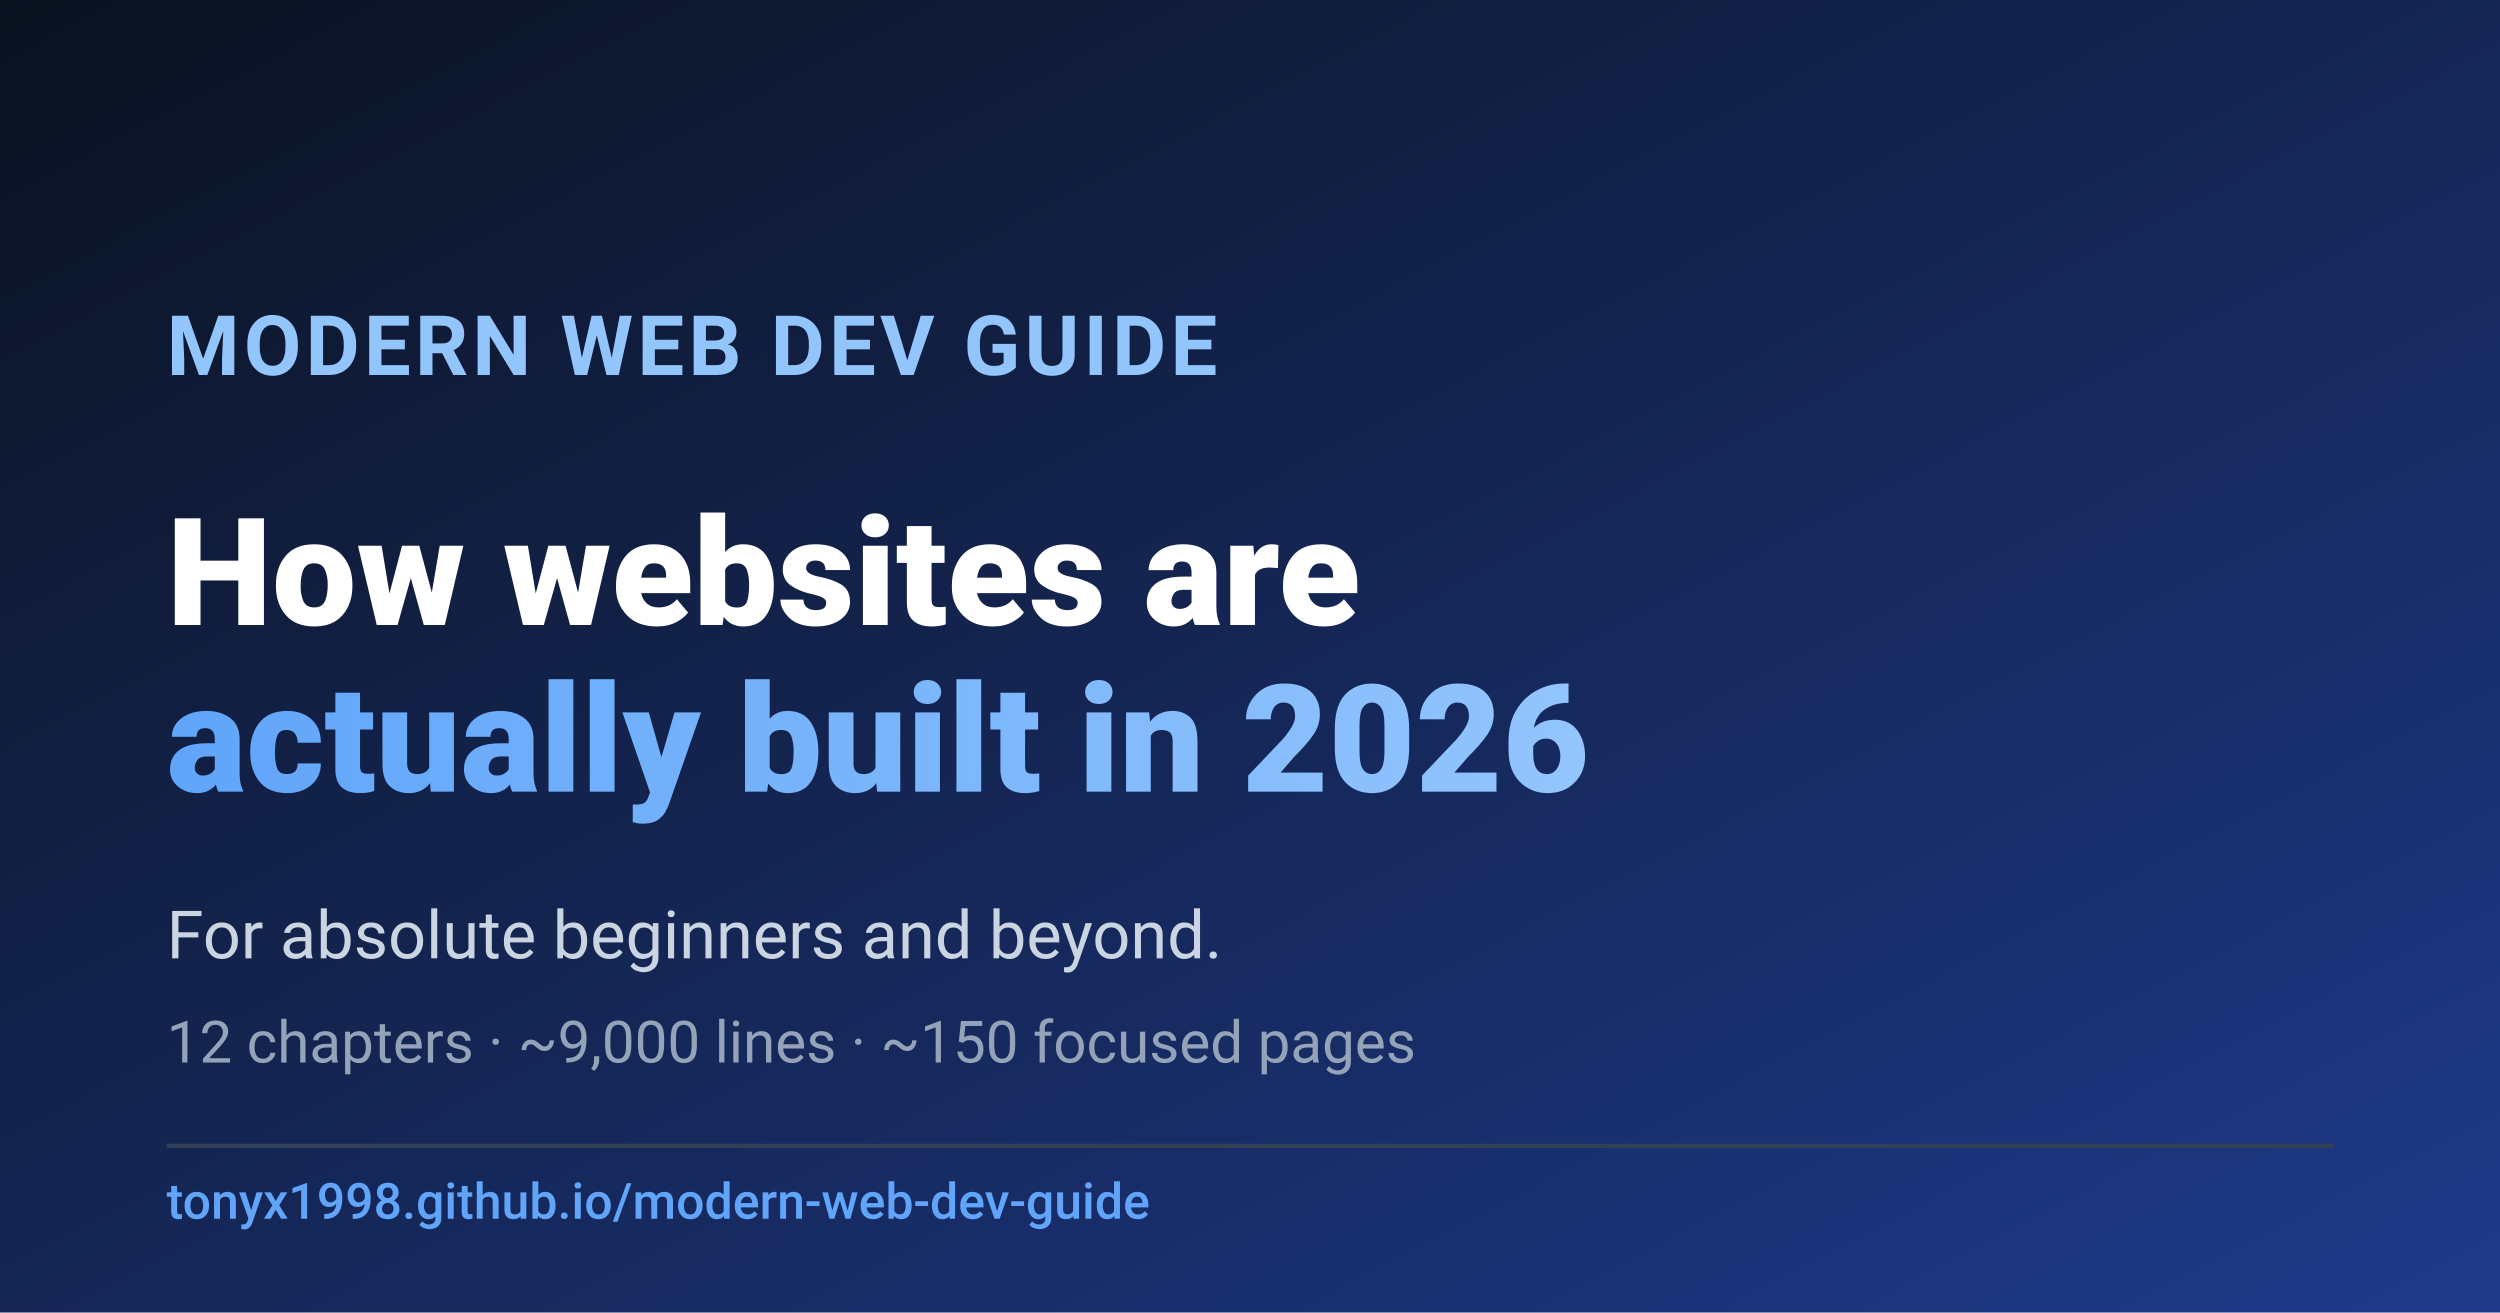
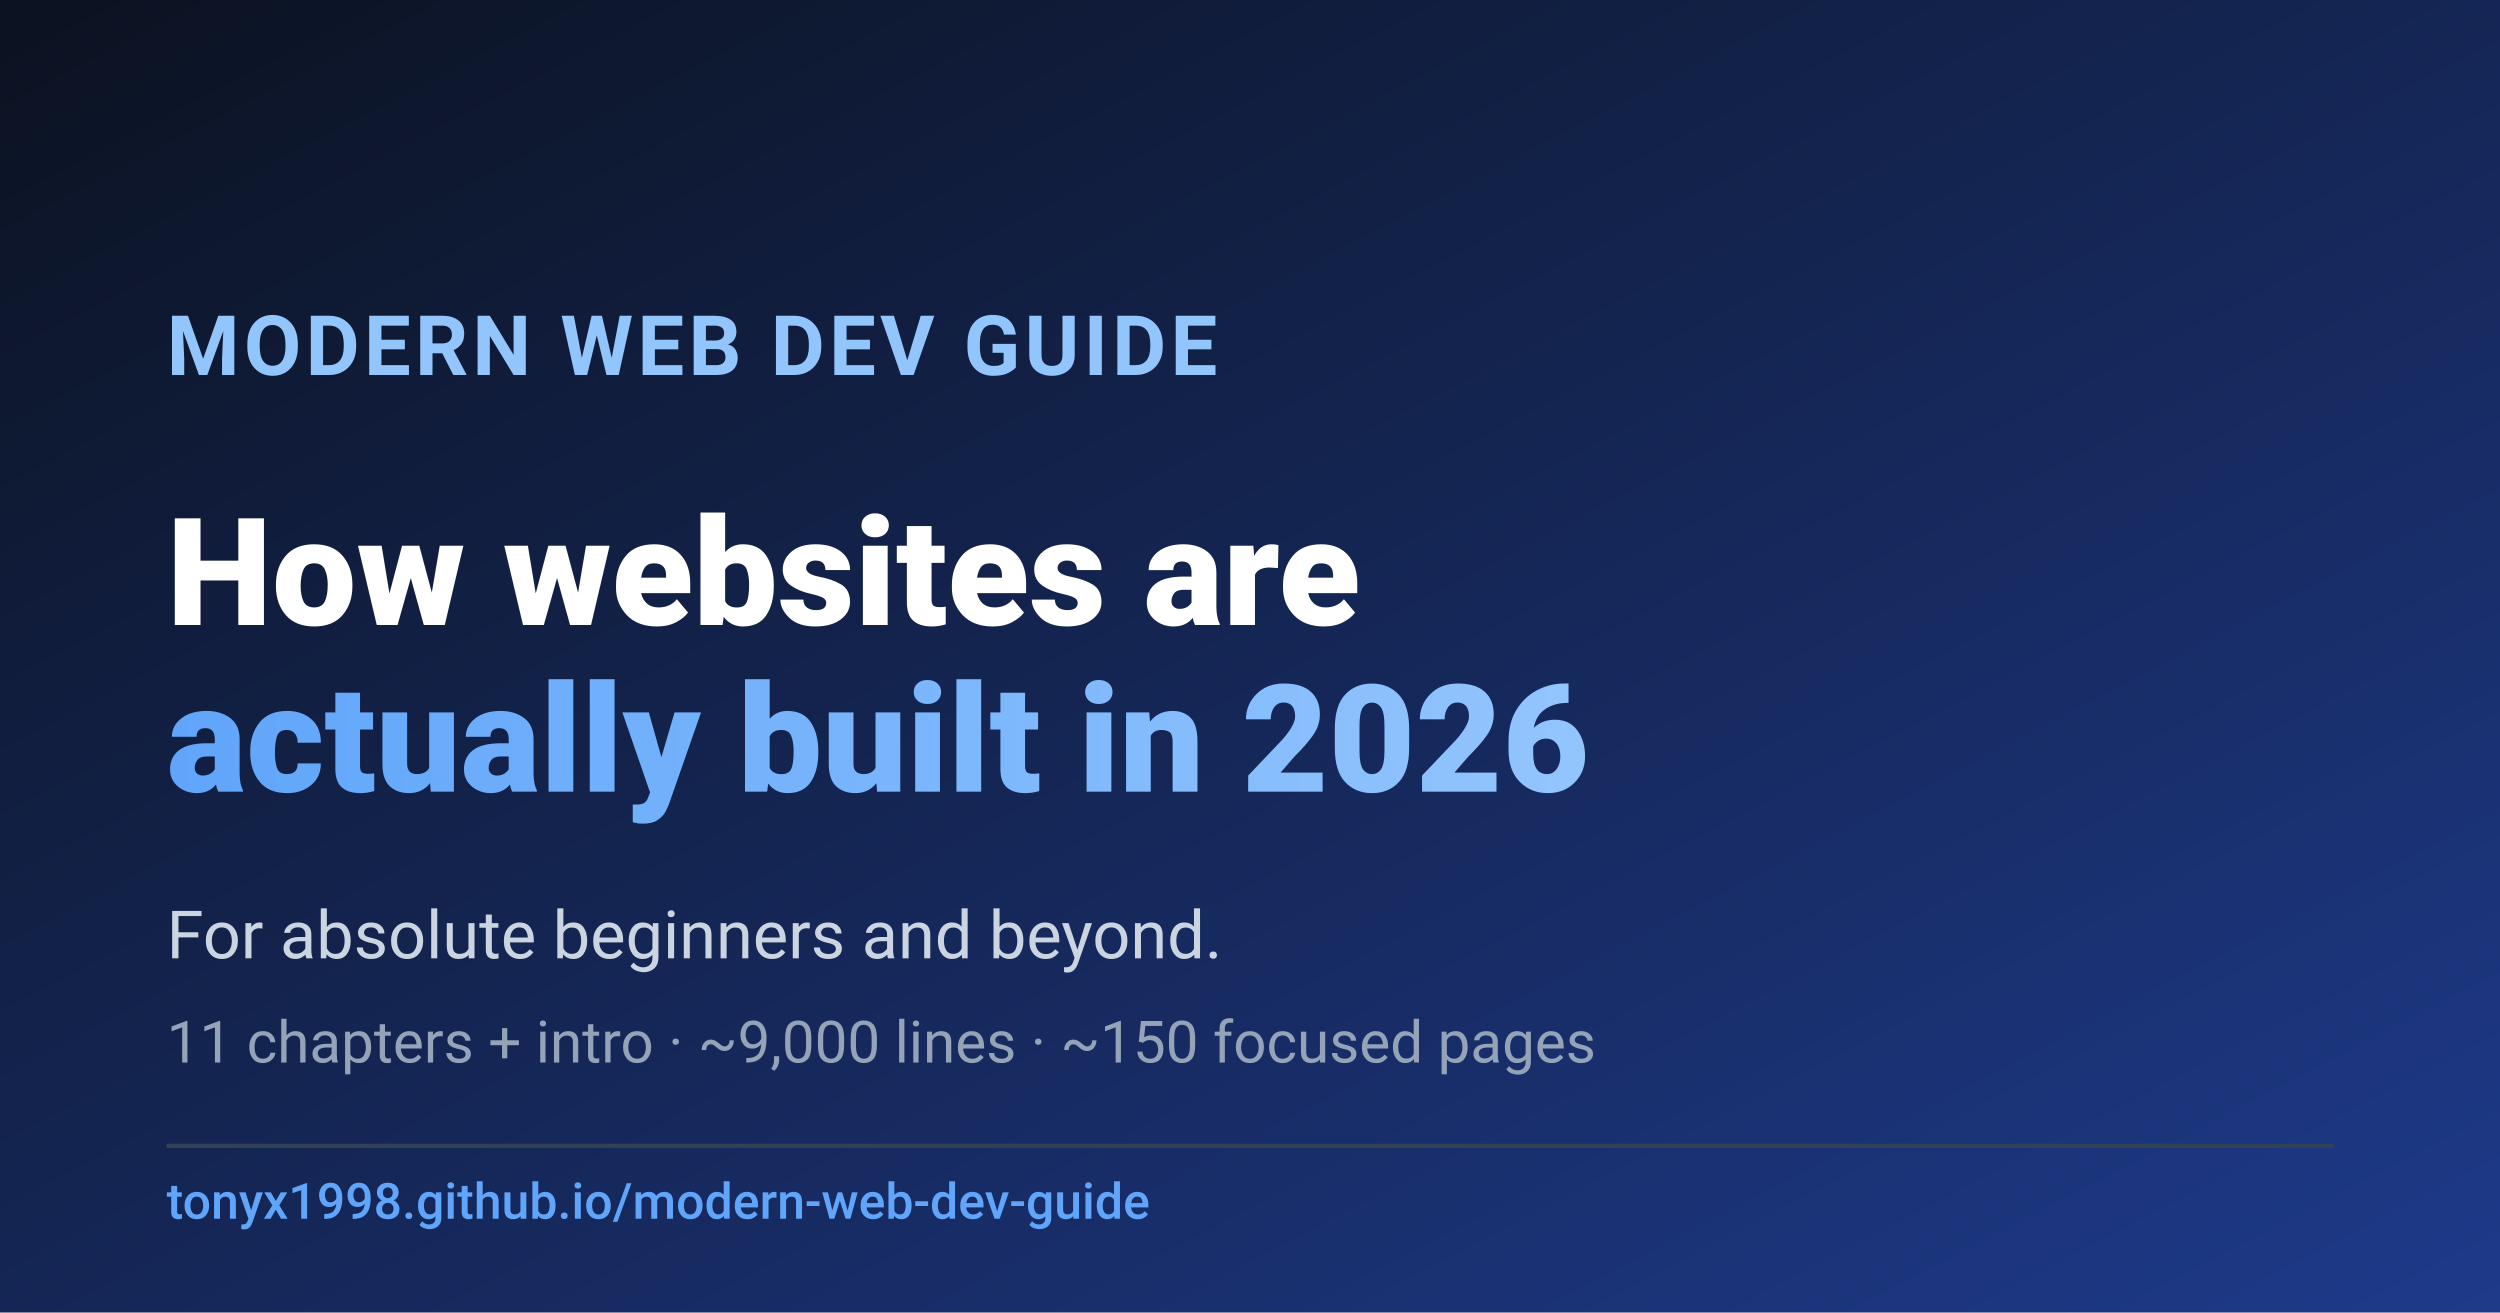
<svg xmlns="http://www.w3.org/2000/svg" viewBox="0 0 1200 630" width="1200" height="630">
  <defs>
    <linearGradient id="bg" x1="0" y1="0" x2="1" y2="1">
      <stop offset="0%" stop-color="#0b1220" />
      <stop offset="100%" stop-color="#1e3a8a" />
    </linearGradient>
    <linearGradient id="accent" x1="0" y1="0" x2="1" y2="0">
      <stop offset="0%" stop-color="#60a5fa" />
      <stop offset="100%" stop-color="#93c5fd" />
    </linearGradient>
  </defs>
  <rect width="1200" height="630" fill="url(#bg)" />
  <g font-family="-apple-system, BlinkMacSystemFont, 'Segoe UI', Roboto, sans-serif">
    <text x="80" y="180" font-size="40" font-weight="600" fill="#93c5fd" letter-spacing="2">MODERN WEB DEV GUIDE</text>
    <text x="80" y="300" font-size="72" font-weight="800" fill="#ffffff">How websites are</text>
    <text x="80" y="380" font-size="72" font-weight="800" fill="url(#accent)">actually built in 2026</text>
    <text x="80" y="460" font-size="32" font-weight="400" fill="#cbd5e1">For absolute beginners and beyond.</text>
-     <text x="80" y="510" font-size="28" font-weight="400" fill="#94a3b8">12 chapters · ~9,000 lines · ~150 focused pages</text>
+     <text x="80" y="510" font-size="28" font-weight="400" fill="#94a3b8">11 chapters + intro · ~9,000 lines · ~150 focused pages</text>
    <line x1="80" y1="550" x2="1120" y2="550" stroke="#334155" stroke-width="2" />
    <text x="80" y="585" font-size="24" font-weight="500" fill="#60a5fa">tonyx1998.github.io/modern-web-dev-guide</text>
  </g>
</svg>
